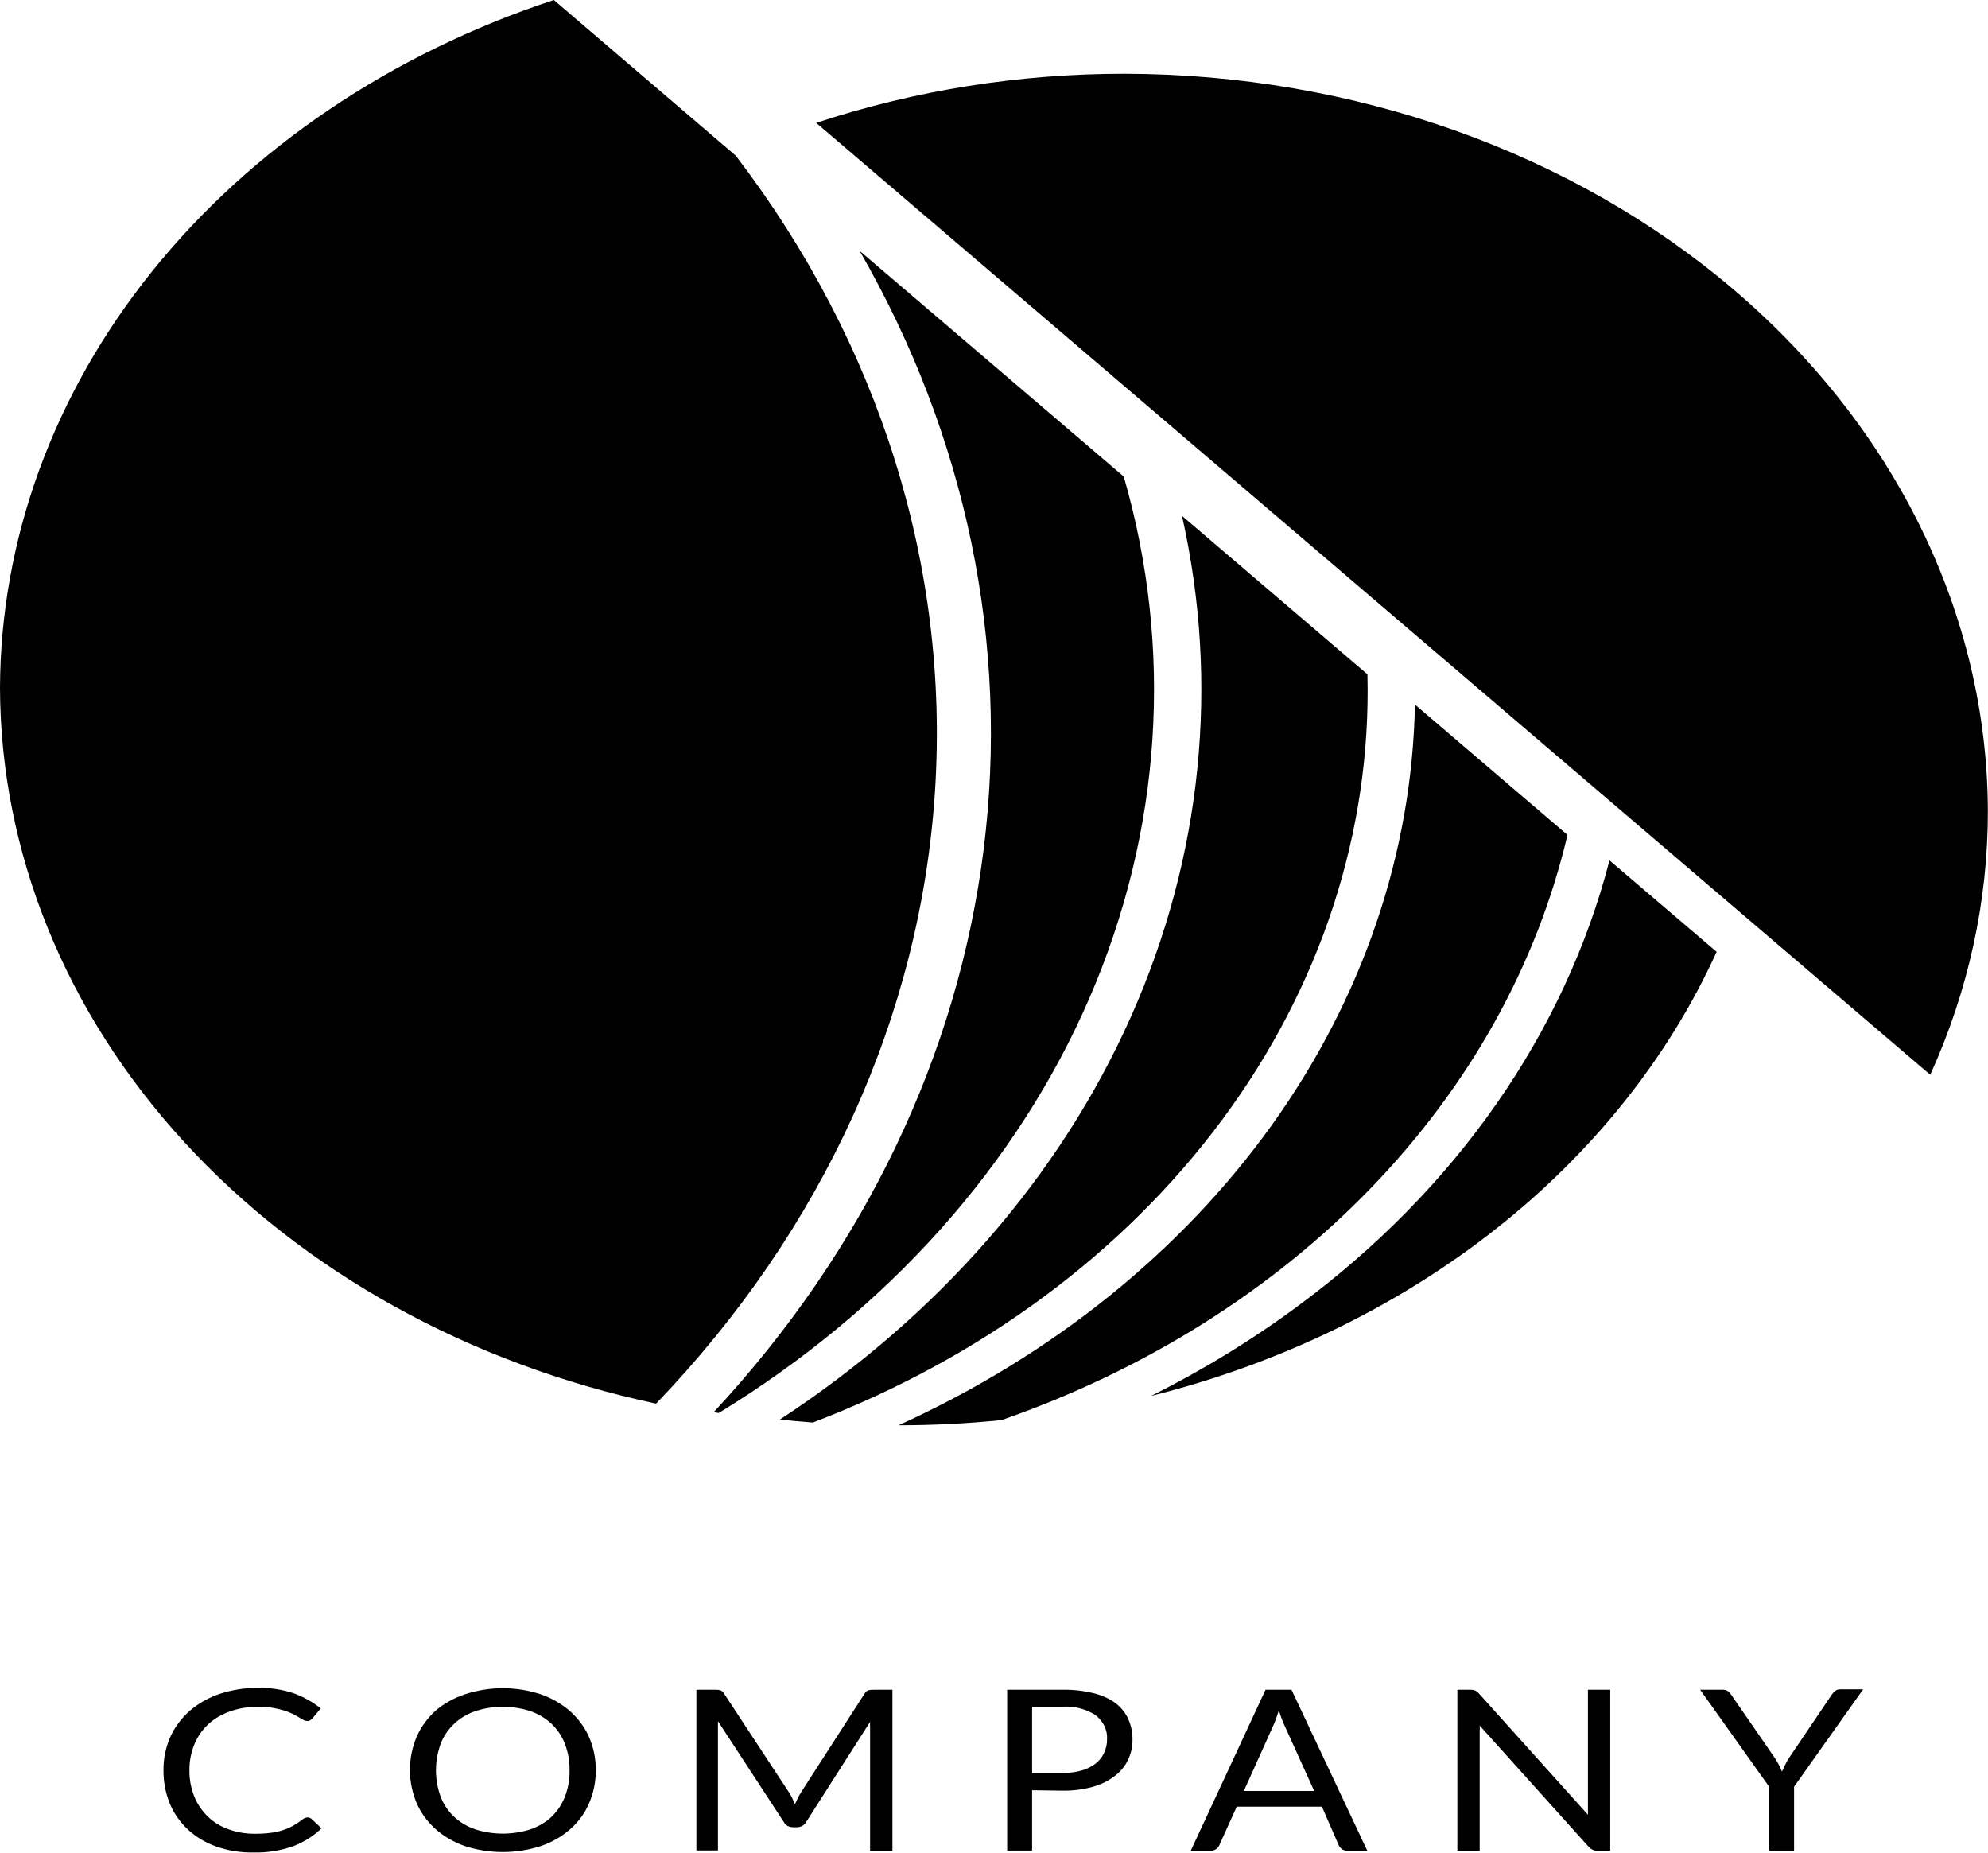
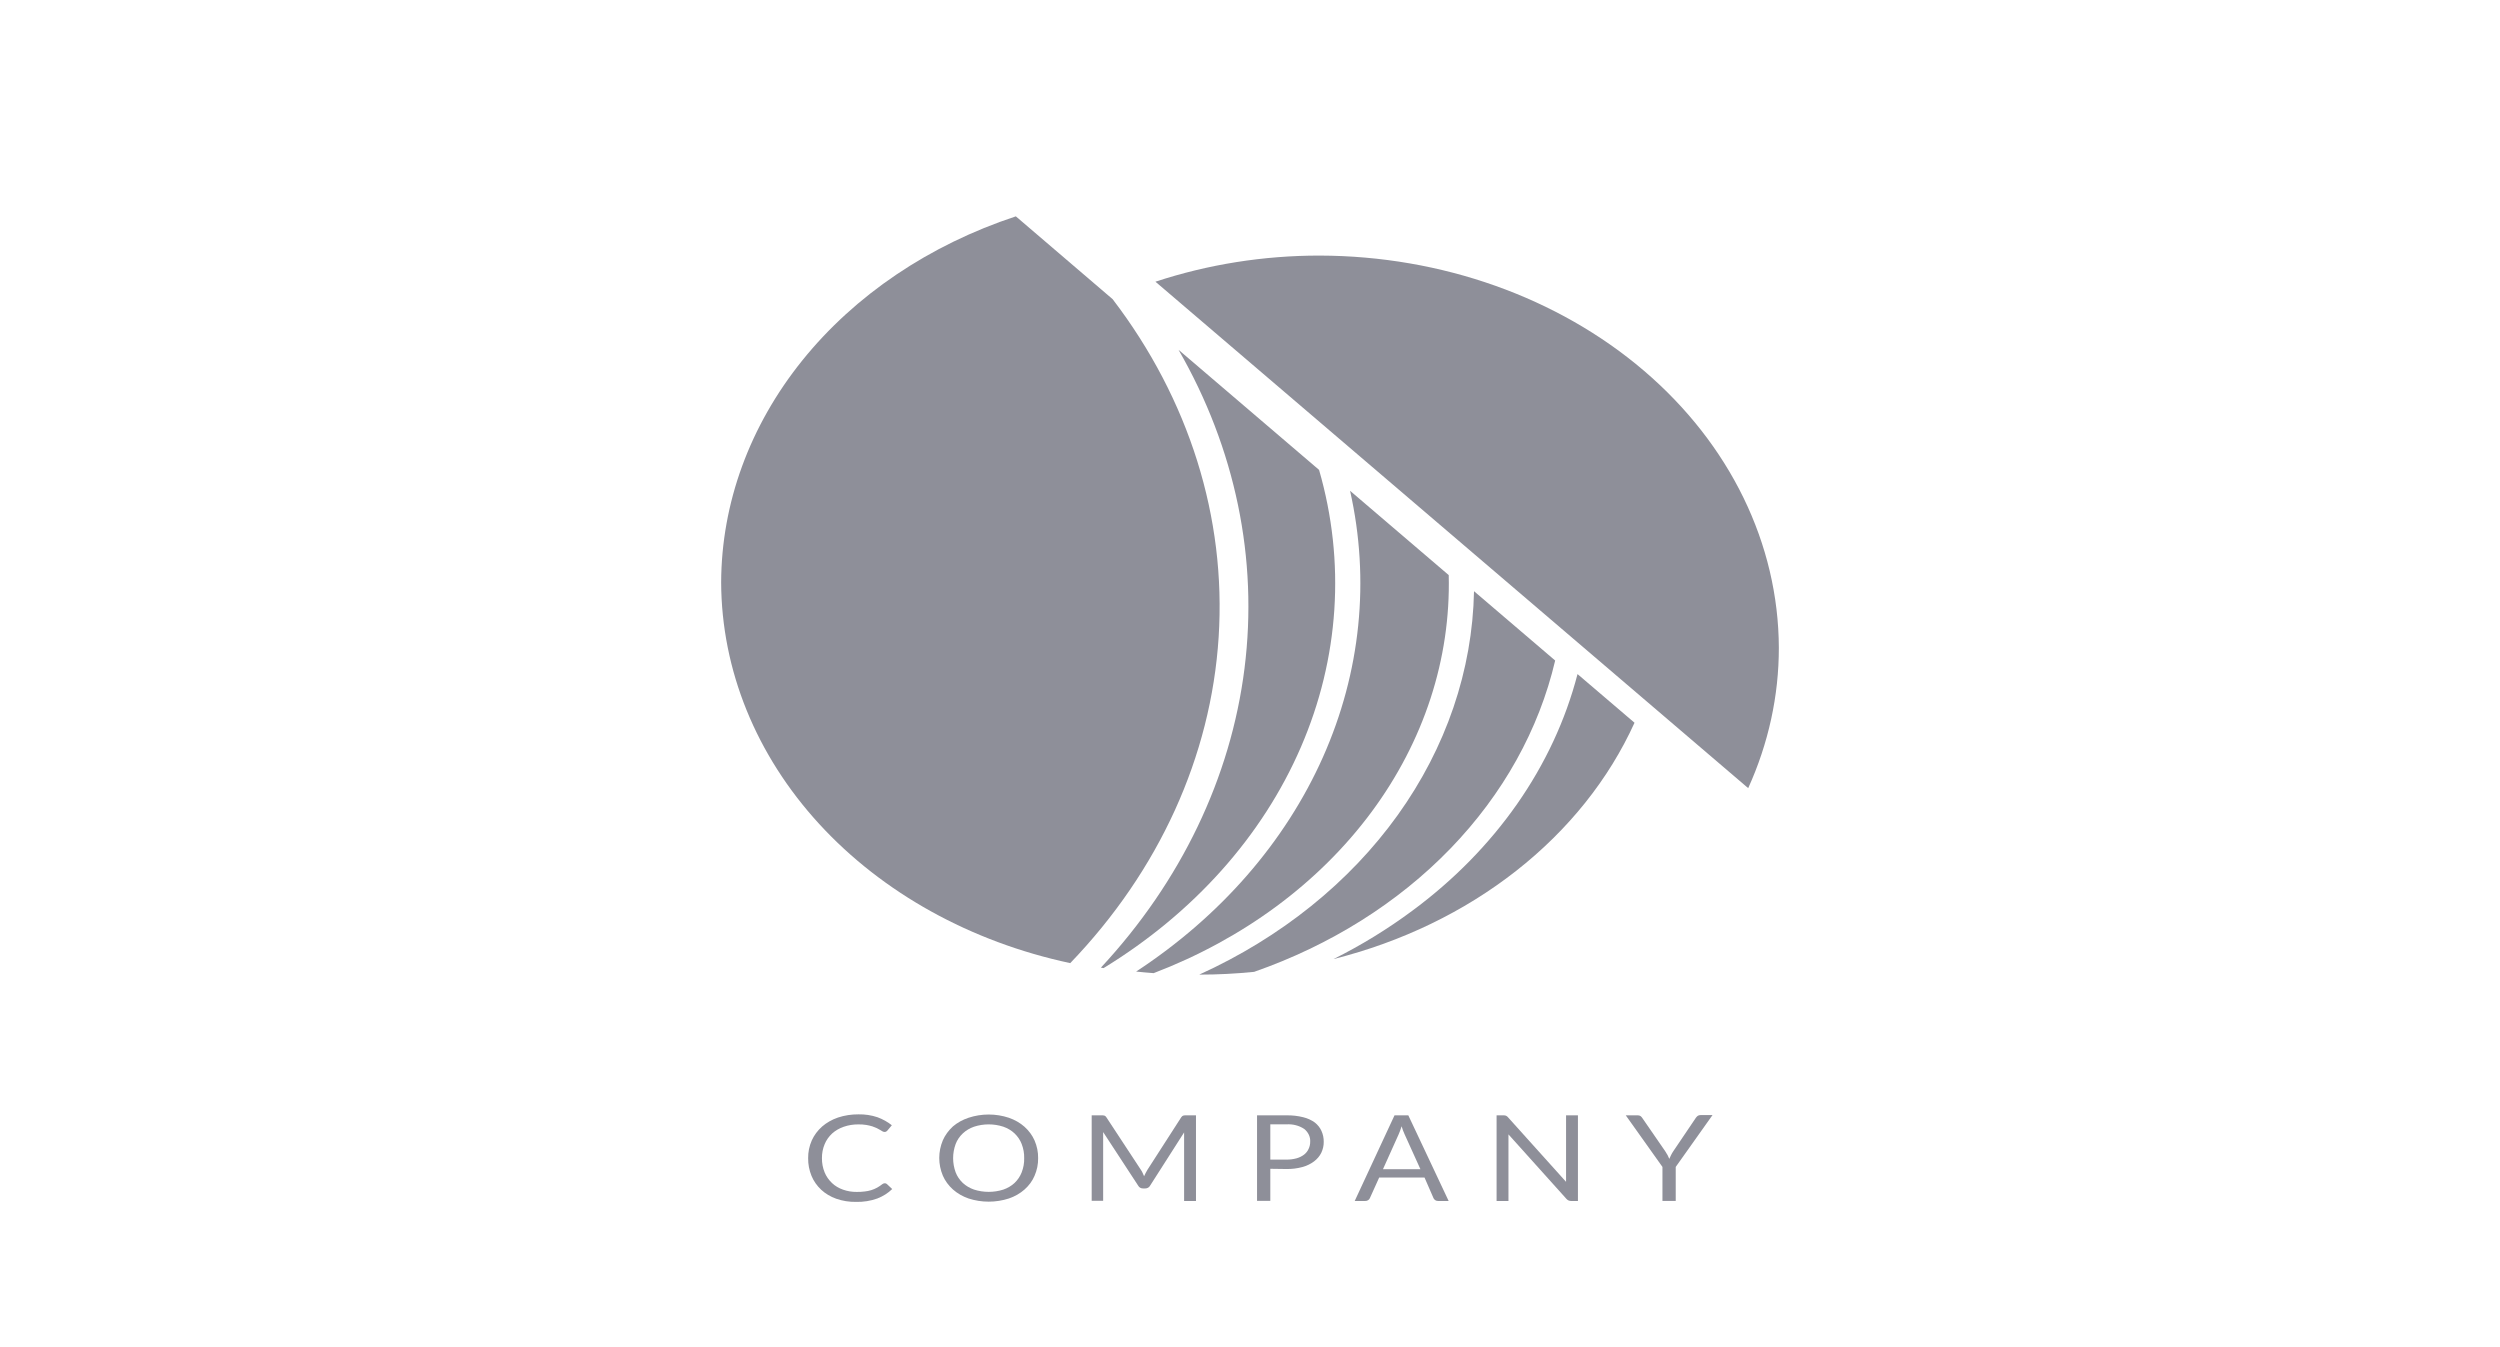
- <svg xmlns="http://www.w3.org/2000/svg" version="1.1" width="1099" height="1024" viewBox="0 0 1099 1024">
-   <g id="icomoon-ignore">
- </g>
-   <path d="M170.079 1004.601c0.403 0.007 0.799 0.087 1.166 0.227 0.367 0.142 0.697 0.345 0.972 0.597l5.515 5.185c-4.281 4.196-9.572 7.55-15.512 9.838-6.955 2.495-14.451 3.699-21.992 3.534-7.086 0.125-14.126-0.999-20.682-3.299-5.914-2.113-11.228-5.287-15.581-9.308-4.443-4.171-7.865-9.056-10.065-14.373-2.41-5.927-3.599-12.166-3.516-18.439-0.098-6.314 1.188-12.59 3.792-18.499 2.408-5.35 6.041-10.238 10.686-14.373 4.708-4.059 10.339-7.245 16.546-9.368 6.79-2.248 14.021-3.369 21.303-3.299 6.764-0.14 13.493 0.882 19.786 3.005 5.46 2.026 10.474 4.835 14.823 8.307l-4.619 5.537c-0.319 0.39-0.716 0.729-1.172 1.002-0.545 0.32-1.204 0.467-1.861 0.415-0.716-0.042-1.405-0.247-1.999-0.589l-2.482-1.474-3.447-1.886c-1.488-0.699-3.032-1.309-4.619-1.826-2.045-0.624-4.142-1.119-6.274-1.474-2.705-0.425-5.453-0.622-8.204-0.589-5.244-0.055-10.448 0.787-15.305 2.475-4.53 1.563-8.619 3.934-11.996 6.951-3.438 3.209-6.087 6.976-7.79 11.077-1.942 4.69-2.899 9.636-2.827 14.611-0.083 5.050 0.874 10.075 2.827 14.846 1.682 4.064 4.282 7.807 7.652 11.017 3.158 2.992 7.072 5.327 11.444 6.833 4.5 1.593 9.331 2.395 14.202 2.358 2.814 0.035 5.627-0.122 8.411-0.472 4.546-0.475 8.907-1.823 12.754-3.949 1.93-1.086 3.751-2.308 5.446-3.651 0.709-0.577 1.641-0.914 2.62-0.942z" />
-   <path d="M329.331 978.552c0.087 6.249-1.176 12.46-3.721 18.32-2.248 5.315-5.787 10.163-10.385 14.226-4.601 4.061-10.153 7.243-16.297 9.338-13.497 4.398-28.417 4.398-41.914 0-6.104-2.128-11.622-5.317-16.202-9.368-4.596-4.133-8.161-9.024-10.479-14.373-4.966-11.863-4.966-24.833 0-36.699 2.352-5.35 5.912-10.255 10.479-14.431 4.619-3.924 10.133-6.991 16.202-9.014 13.479-4.478 28.435-4.478 41.914 0 6.124 2.125 11.666 5.315 16.272 9.366 4.538 4.096 8.077 8.921 10.41 14.196 2.553 5.899 3.816 12.151 3.721 18.439zM314.855 978.552c0.107-5-0.779-9.98-2.62-14.728-1.546-4.066-4.056-7.815-7.378-11.014-3.232-3.027-7.213-5.402-11.651-6.951-9.808-3.222-20.665-3.222-30.47 0-4.441 1.548-8.419 3.924-11.651 6.951-3.367 3.179-5.905 6.933-7.446 11.014-3.508 9.591-3.508 19.866 0 29.454 1.556 4.076 4.092 7.827 7.446 11.017 3.237 3.010 7.215 5.362 11.651 6.893 9.823 3.137 20.645 3.137 30.47 0 4.436-1.531 8.414-3.884 11.651-6.893 3.307-3.207 5.817-6.956 7.378-11.017 1.851-4.745 2.735-9.726 2.62-14.726z" />
-   <path d="M437.985 993.997l1.446 3.299c0.552-1.179 1.034-2.238 1.586-3.299 0.527-1.106 1.124-2.188 1.793-3.239l35.228-54.719c0.689-0.942 1.311-1.531 2.001-1.708 0.937-0.242 1.916-0.342 2.895-0.295h10.41v89.001h-12.34v-65.439c0-0.824 0-1.768 0-2.77-0.067-1.019-0.067-2.043 0-3.062l-35.435 55.483c-0.45 0.832-1.169 1.536-2.075 2.026-0.904 0.492-1.956 0.749-3.027 0.744h-1.998c-1.074 0.012-2.128-0.242-3.035-0.734s-1.626-1.199-2.068-2.036l-36.469-55.835c0 1.059 0 2.12 0 3.179 0 1.061 0 2.003 0 2.827v65.439h-11.926v-88.823h10.41c0.977-0.047 1.958 0.052 2.895 0.295 0.854 0.362 1.536 0.967 1.931 1.708l35.987 54.779c0.707 1.012 1.306 2.075 1.793 3.179z" />
-   <path d="M570.56 989.576v33.335h-13.789v-88.878h30.747c5.804-0.095 11.591 0.559 17.166 1.943 4.463 1.081 8.602 2.97 12.136 5.537 3.062 2.408 5.422 5.392 6.893 8.716 1.628 3.626 2.423 7.485 2.343 11.369 0.062 3.899-0.807 7.765-2.55 11.366-1.656 3.412-4.203 6.454-7.445 8.894-3.537 2.675-7.695 4.683-12.203 5.892-5.367 1.464-10.982 2.16-16.614 2.060l-16.684-0.235zM570.56 980.033h16.684c3.624 0.040 7.23-0.417 10.685-1.354 2.85-0.819 5.477-2.123 7.722-3.829 2.070-1.631 3.674-3.644 4.688-5.889 1.129-2.375 1.691-4.918 1.653-7.48 0.162-2.473-0.31-4.943-1.381-7.24-1.071-2.3-2.717-4.371-4.823-6.072-5.267-3.514-11.883-5.215-18.544-4.77h-16.684v36.634z" />
-   <path d="M755.874 1023.033h-10.894c-1.091 0.035-2.165-0.257-3.032-0.827-0.782-0.554-1.396-1.261-1.793-2.060l-9.376-21.502h-47.087l-9.721 21.502c-0.357 0.787-0.952 1.476-1.723 2.003-0.877 0.602-1.978 0.917-3.102 0.884h-10.894l41.365-89.008h14.341l41.917 89.008zM687.621 989.986h38.885l-16.409-36.227c-1.254-2.725-2.29-5.52-3.102-8.364l-1.586 4.653c-0.482 1.414-1.034 2.71-1.516 3.769l-16.272 36.17z" />
-   <path d="M815.441 934.437c0.824 0.387 1.534 0.932 2.068 1.591l60.324 67.094c0-1.061 0-2.12 0-3.122s0-2.003 0-2.945v-63.031h12.34v89.008h-6.893c-0.979 0.025-1.951-0.157-2.827-0.529-0.852-0.425-1.601-0.987-2.205-1.651l-60.254-67.035c0.065 1.022 0.065 2.043 0 3.062 0 1.002 0 1.886 0 2.71v63.443h-12.34v-89.008h7.308c0.852-0.020 1.698 0.122 2.48 0.412z" />
-   <path d="M991.791 987.631v35.343h-13.789v-35.343l-38.125-53.605h12.34c1.064-0.052 2.115 0.217 2.965 0.767 0.752 0.572 1.381 1.249 1.863 2.003l23.854 34.576c0.964 1.474 1.791 2.827 2.48 4.123s1.241 2.533 1.723 3.771l1.793-3.829c0.669-1.401 1.454-2.76 2.345-4.066l23.507-34.814c0.495-0.694 1.099-1.329 1.793-1.883 0.819-0.612 1.881-0.927 2.965-0.884h12.478l-38.193 53.84z" />
-   <path d="M431.159 784.659c5.997 0.647 12.063 1.179 18.2 1.648 93.024-35.553 171.717-93.746 226.247-167.302 54.527-73.556 82.472-159.212 80.337-246.262l-102.515-87.592c20.845 92.682 11.094 188.491-28.16 276.707s-106.464 165.359-194.108 222.8z" />
-   <path d="M394.552 780.585l2.757 0.472c93.656-57.237 165.061-137.164 204.98-229.443 39.921-92.282 46.517-192.672 18.942-288.191l-146.017-124.755c59.060 102.546 82.832 217.31 68.553 330.946s-66.023 221.474-149.214 310.971z" />
-   <path d="M889.759 475.596c-24.808 95.647-85.057 181.907-171.802 245.977-25.335 18.814-52.661 35.575-81.628 50.066 70.636-17.738 135.56-49.1 189.767-91.665 54.207-42.563 96.249-95.197 122.882-153.84l-59.22-50.538z" />
-   <path d="M866.524 461.509l-84.315-72.040c-1.611 82.132-28.939 162.399-79.145 232.453-50.203 70.057-121.454 127.346-206.341 165.913h0.415c18.917-0.007 37.816-0.972 56.6-2.887 79.333-27.665 149.414-71.68 203.993-128.117 54.577-56.437 91.955-123.539 108.794-195.322z" />
-   <path d="M406.755 86.058l-100.587-86.058c-89.919 29.688-167.254 81.879-221.882 149.742s-84.006 148.237-84.286 230.599v0c0.337 91.011 36.189 179.325 101.883 250.965 65.693 71.643 157.476 122.518 260.818 144.576 92.255-96.034 146.267-214.698 154.189-338.752s-30.658-247.034-110.135-351.072z" />
-   <path d="M1098.927 448.257c-0.365-107.977-50.728-211.445-140.093-287.797s-210.464-119.384-336.844-119.695c-58.398-0.052-116.301 9.156-170.768 27.154l615.854 526.182c21.087-46.512 31.889-95.964 31.851-145.845z" />
+ <svg xmlns="http://www.w3.org/2000/svg" width="104" height="56" viewBox="0 0 104 56" fill="none">
+   <path d="M36.81 49.223C36.826 49.224 36.842 49.227 36.856 49.232C36.871 49.238 36.884 49.246 36.895 49.256L37.116 49.464C36.945 49.632 36.733 49.766 36.495 49.858C36.217 49.958 35.916 50.006 35.615 49.999C35.331 50.004 35.049 49.959 34.786 49.867C34.55 49.783 34.337 49.656 34.163 49.495C33.985 49.328 33.848 49.132 33.76 48.919C33.663 48.682 33.615 48.432 33.619 48.181C33.615 47.928 33.666 47.677 33.771 47.44C33.867 47.226 34.013 47.03 34.199 46.864C34.387 46.702 34.612 46.574 34.861 46.489C35.133 46.399 35.422 46.355 35.714 46.357C35.985 46.352 36.254 46.393 36.506 46.478C36.725 46.559 36.925 46.671 37.1 46.81L36.915 47.032C36.902 47.047 36.886 47.061 36.868 47.072C36.846 47.085 36.82 47.091 36.793 47.089C36.765 47.087 36.737 47.079 36.713 47.065L36.614 47.006L36.476 46.931C36.416 46.903 36.354 46.878 36.291 46.857C36.209 46.832 36.125 46.813 36.04 46.798C35.931 46.781 35.821 46.773 35.711 46.775C35.501 46.773 35.293 46.806 35.098 46.874C34.917 46.937 34.753 47.031 34.618 47.152C34.48 47.281 34.374 47.431 34.306 47.596C34.228 47.783 34.19 47.981 34.193 48.181C34.19 48.383 34.228 48.584 34.306 48.775C34.373 48.938 34.478 49.088 34.613 49.216C34.739 49.336 34.896 49.429 35.071 49.49C35.251 49.554 35.444 49.586 35.639 49.584C35.752 49.586 35.865 49.579 35.976 49.565C36.158 49.546 36.333 49.492 36.487 49.407C36.564 49.364 36.637 49.315 36.705 49.261C36.733 49.238 36.771 49.224 36.81 49.223Z" fill="#8E8F99" />
+   <path d="M43.186 48.18C43.19 48.431 43.139 48.679 43.037 48.914C42.947 49.127 42.805 49.321 42.621 49.483C42.437 49.646 42.215 49.773 41.969 49.857C41.428 50.033 40.831 50.033 40.291 49.857C40.046 49.772 39.825 49.644 39.642 49.482C39.458 49.317 39.315 49.121 39.222 48.907C39.023 48.432 39.023 47.912 39.222 47.437C39.316 47.223 39.459 47.027 39.642 46.859C39.827 46.702 40.048 46.58 40.291 46.499C40.83 46.319 41.429 46.319 41.969 46.499C42.214 46.584 42.436 46.711 42.62 46.874C42.802 47.038 42.944 47.231 43.037 47.442C43.139 47.678 43.19 47.928 43.186 48.18ZM42.606 48.18C42.611 47.98 42.575 47.781 42.502 47.591C42.44 47.428 42.339 47.278 42.206 47.15C42.077 47.028 41.917 46.933 41.74 46.871C41.347 46.742 40.912 46.742 40.52 46.871C40.342 46.933 40.183 47.028 40.053 47.15C39.918 47.277 39.817 47.427 39.755 47.591C39.615 47.975 39.615 48.386 39.755 48.77C39.817 48.933 39.919 49.083 40.053 49.211C40.183 49.331 40.342 49.426 40.52 49.487C40.913 49.613 41.346 49.613 41.74 49.487C41.917 49.426 42.077 49.331 42.206 49.211C42.339 49.083 42.439 48.932 42.502 48.77C42.576 48.58 42.611 48.38 42.606 48.18Z" fill="#8E8F99" />
+   <path d="M47.536 48.799L47.594 48.931C47.617 48.884 47.636 48.841 47.658 48.799C47.679 48.754 47.703 48.711 47.73 48.669L49.14 46.478C49.168 46.44 49.193 46.417 49.22 46.41C49.258 46.4 49.297 46.396 49.336 46.398H49.753V49.961H49.259V47.341C49.259 47.308 49.259 47.27 49.259 47.23C49.256 47.19 49.256 47.149 49.259 47.108L47.84 49.329C47.822 49.363 47.793 49.391 47.757 49.41C47.721 49.43 47.679 49.44 47.636 49.44H47.556C47.513 49.441 47.471 49.431 47.434 49.411C47.398 49.391 47.369 49.363 47.352 49.329L45.891 47.094C45.891 47.136 45.891 47.179 45.891 47.221C45.891 47.264 45.891 47.301 45.891 47.334V49.954H45.414V46.398H45.831C45.87 46.396 45.909 46.4 45.947 46.41C45.981 46.424 46.008 46.448 46.024 46.478L47.465 48.671C47.493 48.712 47.517 48.755 47.536 48.799Z" fill="#8E8F99" />
+   <path d="M52.845 48.622V49.956H52.293V46.398H53.524C53.756 46.394 53.988 46.42 54.211 46.476C54.39 46.519 54.555 46.594 54.697 46.697C54.819 46.794 54.914 46.913 54.973 47.046C55.038 47.191 55.07 47.346 55.067 47.502C55.069 47.658 55.034 47.812 54.965 47.957C54.898 48.093 54.796 48.215 54.666 48.313C54.525 48.42 54.358 48.5 54.178 48.549C53.963 48.607 53.738 48.635 53.513 48.631L52.845 48.622ZM52.845 48.24H53.513C53.658 48.241 53.802 48.223 53.941 48.185C54.055 48.153 54.16 48.1 54.25 48.032C54.333 47.967 54.397 47.886 54.437 47.796C54.483 47.701 54.505 47.599 54.504 47.497C54.51 47.398 54.491 47.299 54.448 47.207C54.405 47.115 54.34 47.032 54.255 46.964C54.044 46.823 53.779 46.755 53.513 46.773H52.845V48.24Z" fill="#8E8F99" />
+   <path d="M60.264 49.961H59.828C59.785 49.963 59.742 49.951 59.707 49.928C59.676 49.906 59.651 49.878 59.635 49.846L59.26 48.985H57.374L56.985 49.846C56.971 49.877 56.947 49.905 56.916 49.926C56.881 49.95 56.837 49.963 56.792 49.961H56.356L58.012 46.398H58.586L60.264 49.961ZM57.532 48.638H59.089L58.432 47.188C58.381 47.078 58.34 46.967 58.307 46.853L58.244 47.039C58.225 47.096 58.203 47.148 58.183 47.19L57.532 48.638Z" fill="#8E8F99" />
+   <path d="M62.65 46.414C62.682 46.429 62.711 46.451 62.732 46.478L65.148 49.164C65.148 49.122 65.148 49.079 65.148 49.039C65.148 48.999 65.148 48.959 65.148 48.921V46.398H65.642V49.961H65.366C65.326 49.962 65.288 49.955 65.252 49.94C65.218 49.923 65.188 49.901 65.164 49.874L62.752 47.19C62.754 47.231 62.754 47.272 62.752 47.313C62.752 47.353 62.752 47.388 62.752 47.421V49.961H62.258V46.398H62.55C62.584 46.397 62.618 46.402 62.65 46.414Z" fill="#8E8F99" />
+   <path d="M69.71 48.544V49.959H69.158V48.544L67.632 46.398H68.126C68.168 46.395 68.211 46.406 68.245 46.428C68.275 46.451 68.3 46.478 68.319 46.508L69.274 47.893C69.313 47.952 69.346 48.006 69.374 48.058C69.401 48.11 69.423 48.159 69.443 48.209L69.514 48.056C69.541 47.999 69.573 47.945 69.608 47.893L70.549 46.499C70.569 46.471 70.594 46.446 70.621 46.423C70.654 46.399 70.697 46.386 70.74 46.388H71.24L69.71 48.544Z" fill="#8E8F99" />
+   <path d="M47.263 40.417C47.503 40.443 47.746 40.464 47.992 40.483C51.717 39.059 54.867 36.73 57.051 33.784C59.234 30.839 60.353 27.41 60.267 23.924L56.163 20.417C56.997 24.128 56.607 27.964 55.035 31.496C53.463 35.028 50.772 38.117 47.263 40.417Z" fill="#8E8F99" />
+   <path d="M45.797 40.254L45.908 40.273C49.658 37.981 52.517 34.781 54.115 31.086C55.714 27.391 55.978 23.372 54.873 19.547L49.027 14.552C51.392 18.658 52.344 23.253 51.772 27.803C51.2 32.353 49.128 36.67 45.797 40.254Z" fill="#8E8F99" />
+   <path d="M65.625 28.042C64.632 31.872 62.219 35.326 58.746 37.891C57.732 38.644 56.638 39.316 55.478 39.896C58.306 39.185 60.906 37.93 63.076 36.225C65.246 34.521 66.93 32.414 67.996 30.066L65.625 28.042Z" fill="#8E8F99" />
+   <path d="M64.695 27.478L61.319 24.594C61.254 27.883 60.16 31.096 58.15 33.901C56.14 36.706 53.287 39 49.888 40.544H49.905C50.662 40.544 51.419 40.505 52.171 40.429C55.347 39.321 58.154 37.559 60.339 35.299C62.524 33.039 64.021 30.352 64.695 27.478Z" fill="#8E8F99" />
+   <path d="M46.286 12.446L42.259 9C38.658 10.189 35.562 12.278 33.375 14.995C31.188 17.713 30.011 20.931 30 24.229V24.229C30.014 27.872 31.449 31.409 34.079 34.277C36.71 37.145 40.385 39.182 44.522 40.066C48.216 36.221 50.379 31.469 50.696 26.502C51.013 21.535 49.468 16.611 46.286 12.446Z" fill="#8E8F99" />
+   <path d="M74 26.948C73.985 22.625 71.969 18.482 68.391 15.425C64.813 12.368 59.964 10.645 54.904 10.632C52.566 10.63 50.247 10.999 48.066 11.719L72.725 32.787C73.569 30.925 74.001 28.945 74 26.948Z" fill="#8E8F99" />
</svg>
